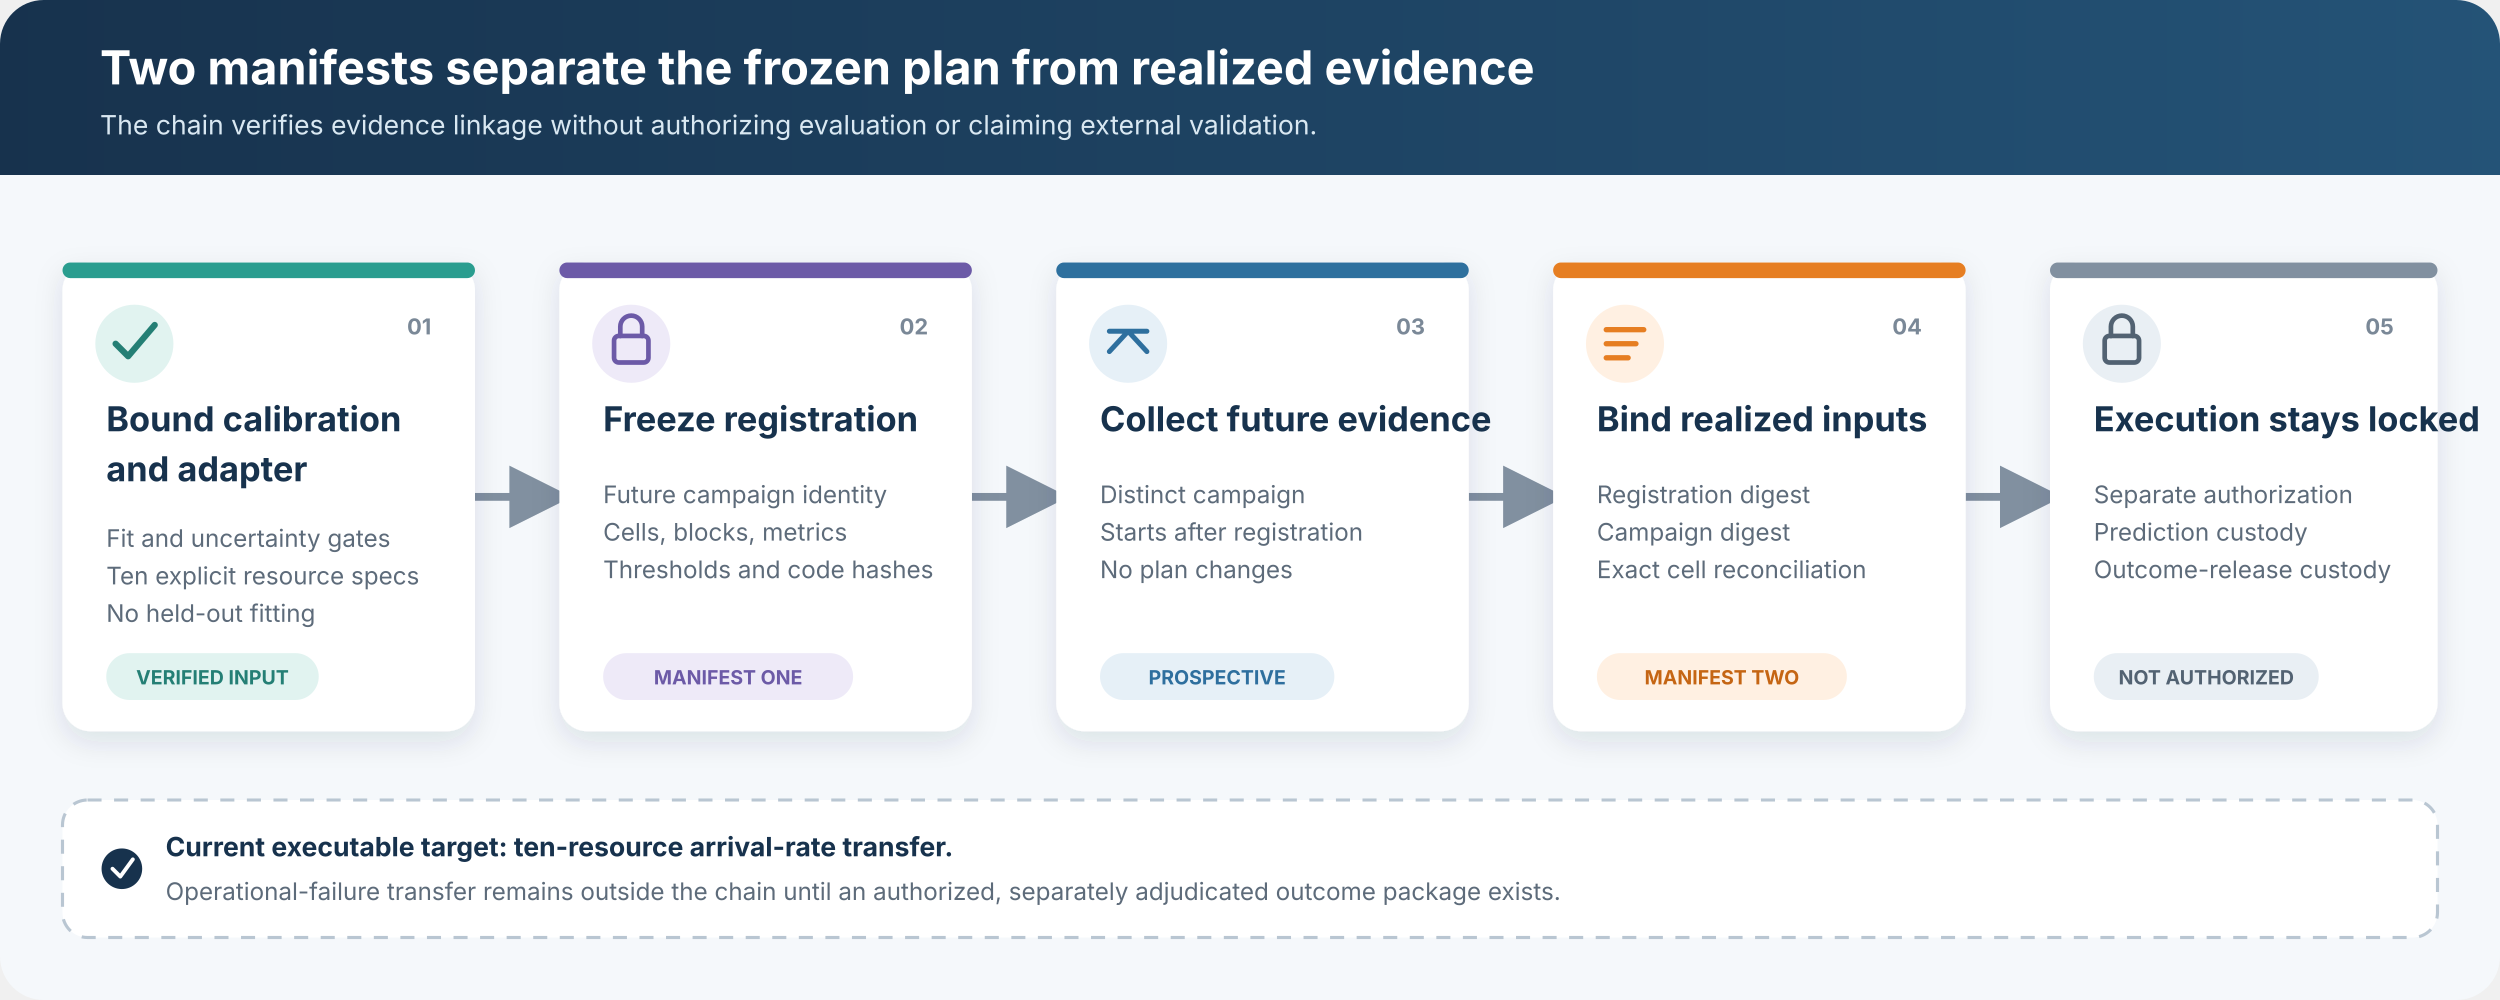
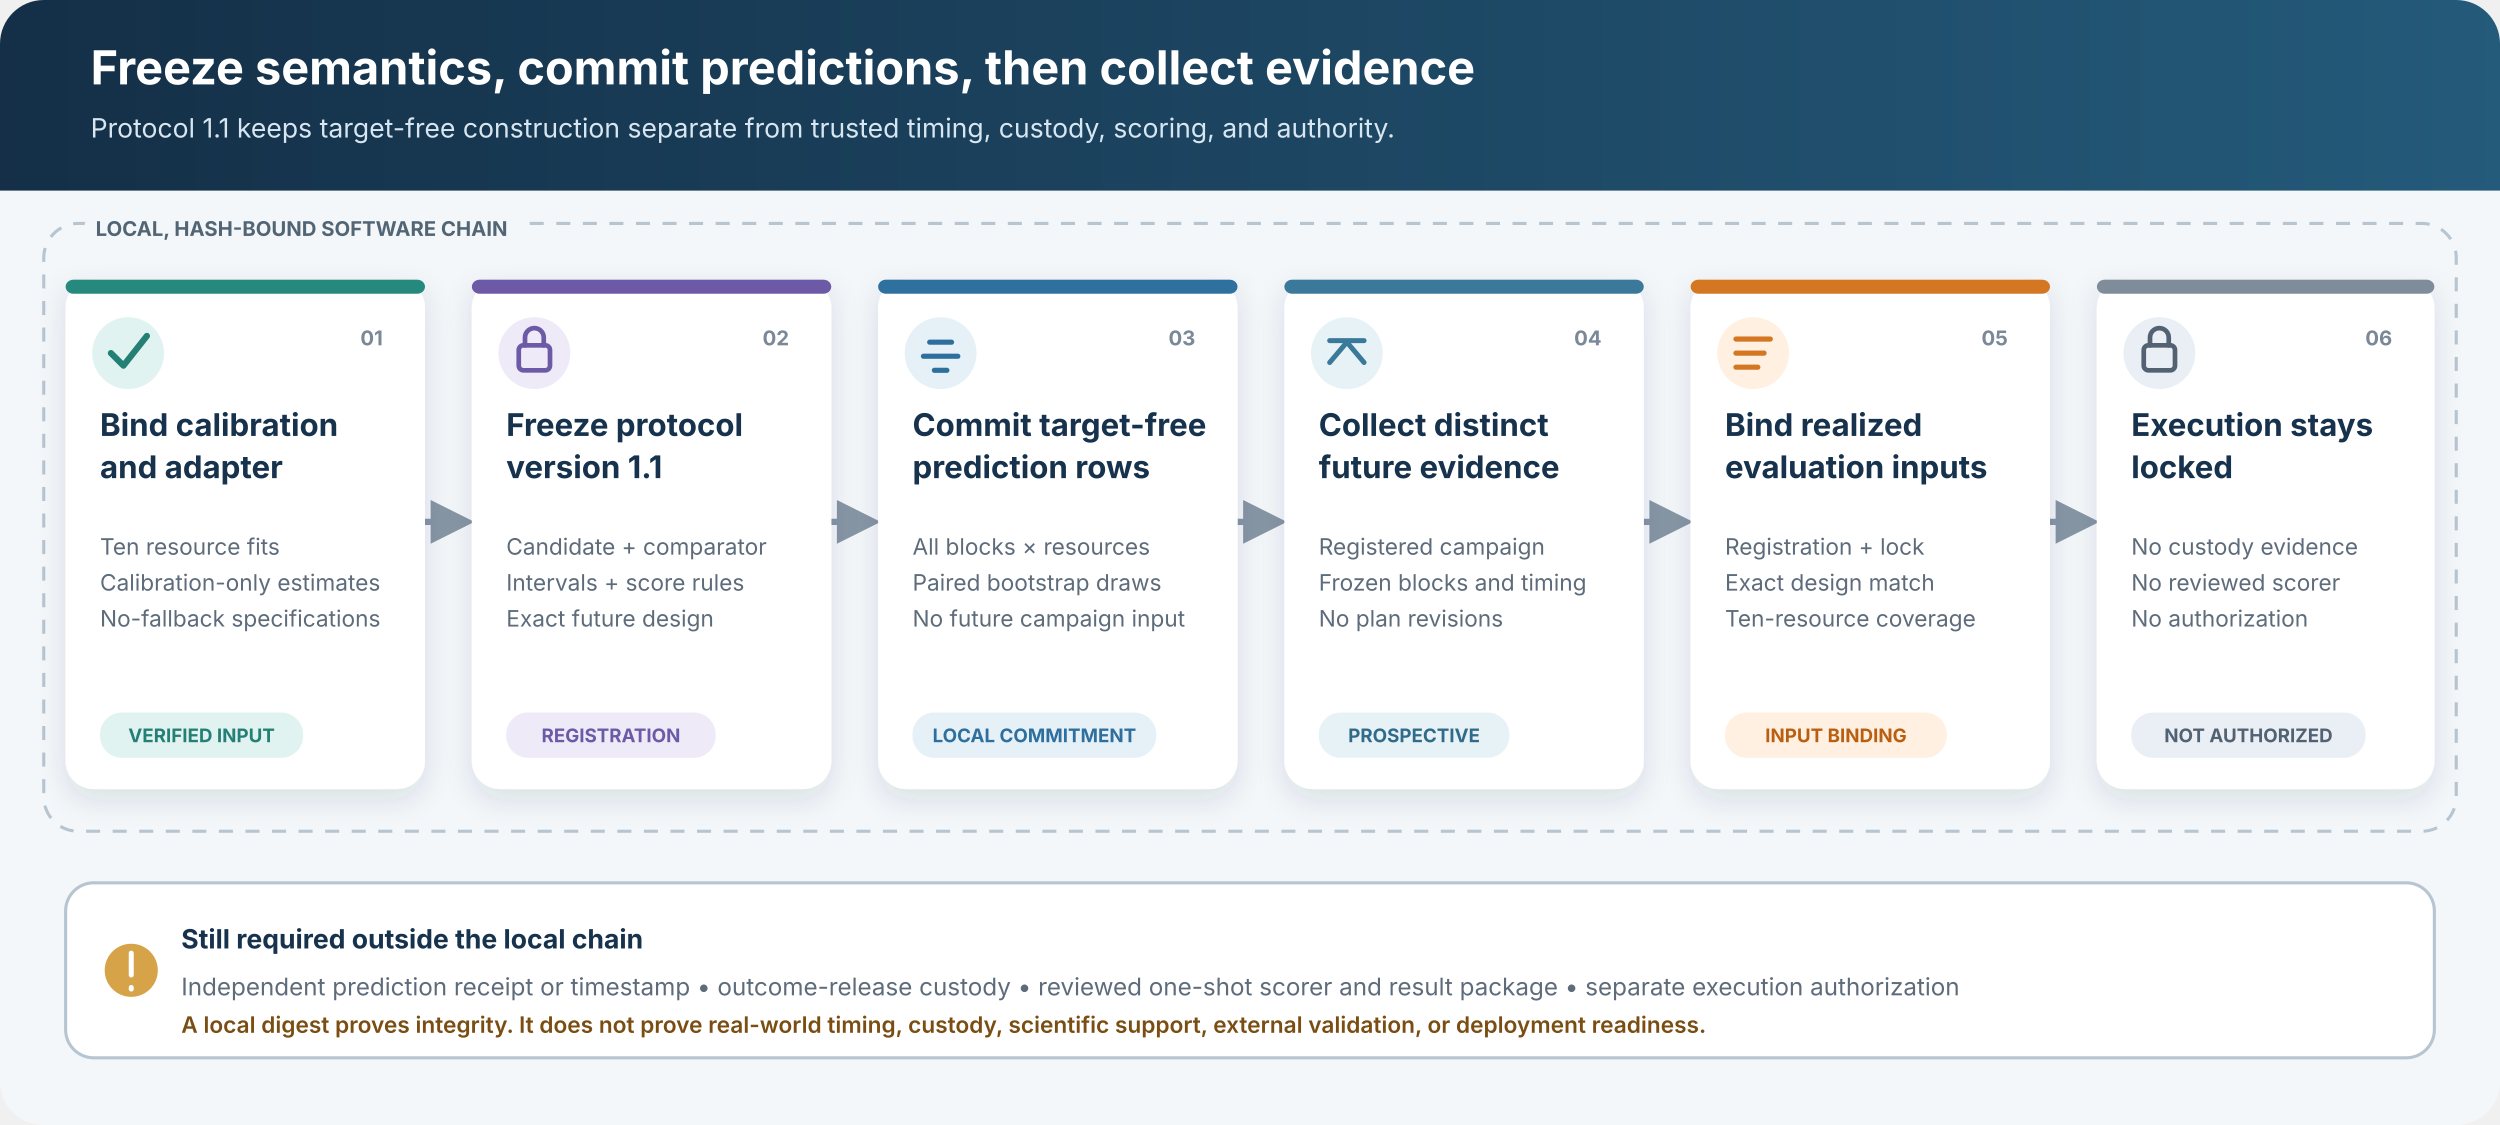
- <svg xmlns="http://www.w3.org/2000/svg" width="1600" height="640" viewBox="0 0 1600 640" role="img" aria-labelledby="title desc">
+ <svg xmlns="http://www.w3.org/2000/svg" width="1600" height="720" viewBox="0 0 1600 720" role="img" aria-labelledby="title desc">
  <defs>
+     <linearGradient id="header" x1="0" y1="0" x2="1" y2="0">
+       <stop offset="0" stop-color="#142F47" />
+       <stop offset="1" stop-color="#245A7A" />
+     </linearGradient>
    <filter id="shadow" x="-20%" y="-20%" width="140%" height="150%">
-       <feDropShadow dx="0" dy="7" stdDeviation="9" flood-color="#17324D" flood-opacity="0.11" />
+       <feDropShadow dx="0" dy="7" stdDeviation="9" flood-color="#17324D" flood-opacity="0.12" />
    </filter>
-     <linearGradient id="header" x1="0" y1="0" x2="1" y2="0">
-       <stop offset="0" stop-color="#17324D" />
-       <stop offset="1" stop-color="#245377" />
-     </linearGradient>
-     <marker id="arrow" viewBox="0 0 10 10" refX="8" refY="5" markerWidth="8" markerHeight="8" orient="auto-start-reverse">
-       <path d="M0 0 L10 5 L0 10 Z" fill="#8190A0" />
+     <marker id="arrow" viewBox="0 0 10 10" refX="8" refY="5" markerWidth="7" markerHeight="7" orient="auto">
+       <path d="M0 0 L10 5 L0 10 Z" fill="#8796A5" />
    </marker>
  </defs>
-   <rect width="1600" height="640" rx="28" fill="#F5F8FB" />
-   <path d="M28 0 H1572 A28 28 0 0 1 1600 28 V112 H0 V28 A28 28 0 0 1 28 0 Z" fill="url(#header)" />
-   <text x="64" y="54" fill="#FFFFFF" font-family="Inter, Segoe UI, Arial, sans-serif" font-size="30" font-weight="700">Two manifests separate the frozen plan from realized evidence</text>
-   <text x="64" y="86" fill="#D9E8F2" font-family="Inter, Segoe UI, Arial, sans-serif" font-size="17">The chain verifies evidence linkage without authorizing evaluation or claiming external validation.</text>
-   <line x1="304" y1="318" x2="358" y2="318" stroke="#8190A0" stroke-width="5" marker-end="url(#arrow)" />
-   <line x1="622" y1="318" x2="676" y2="318" stroke="#8190A0" stroke-width="5" marker-end="url(#arrow)" />
-   <line x1="940" y1="318" x2="994" y2="318" stroke="#8190A0" stroke-width="5" marker-end="url(#arrow)" />
-   <line x1="1258" y1="318" x2="1312" y2="318" stroke="#8190A0" stroke-width="5" marker-end="url(#arrow)" />
+   <rect width="1600" height="720" rx="28" fill="#F4F7FA" />
+   <path d="M28 0 H1572 A28 28 0 0 1 1600 28 V122 H0 V28 A28 28 0 0 1 28 0 Z" fill="url(#header)" />
+   <text x="58" y="54" fill="#FFFFFF" font-family="Inter, Segoe UI, Arial, sans-serif" font-size="30" font-weight="700">Freeze semantics, commit predictions, then collect evidence</text>
+   <text x="58" y="88" fill="#D7E6F0" font-family="Inter, Segoe UI, Arial, sans-serif" font-size="17">Protocol 1.1 keeps target-free construction separate from trusted timing, custody, scoring, and authority.</text>
+   <rect x="28" y="143" width="1544" height="389" rx="22" fill="none" stroke="#B7C5D1" stroke-width="2" stroke-dasharray="9 8" />
+   <rect x="54" y="132" width="278" height="28" rx="14" fill="#F4F7FA" />
+   <text x="193" y="151" text-anchor="middle" fill="#526575" font-family="Inter, Segoe UI, Arial, sans-serif" font-size="13" font-weight="700">LOCAL, HASH-BOUND SOFTWARE CHAIN</text>
+   <g stroke="#8796A5" stroke-width="4" marker-end="url(#arrow)">
+     <line x1="272" y1="334" x2="298" y2="334" />
+     <line x1="532" y1="334" x2="558" y2="334" />
+     <line x1="792" y1="334" x2="818" y2="334" />
+     <line x1="1052" y1="334" x2="1078" y2="334" />
+     <line x1="1312" y1="334" x2="1338" y2="334" />
+   </g>
  <g filter="url(#shadow)">
-     <rect x="40" y="168" width="264" height="300" rx="18" fill="#FFFFFF" />
-     <rect x="40" y="168" width="264" height="10" rx="5" fill="#2A9D8F" />
+     <rect x="42" y="179" width="230" height="326" rx="18" fill="#FFFFFF" />
+     <rect x="42" y="179" width="230" height="9" rx="5" fill="#28897E" />
  </g>
-   <circle cx="86" cy="220" r="25" fill="#E1F3F0" />
-   <path d="M74 220 L82 228 L99 208" fill="none" stroke="#247F75" stroke-width="4" stroke-linecap="round" stroke-linejoin="round" />
-   <text x="276" y="214" text-anchor="end" fill="#7A8897" font-family="Inter, Segoe UI, Arial, sans-serif" font-size="14" font-weight="700">01</text>
-   <text x="68" y="276" fill="#17324D" font-family="Inter, Segoe UI, Arial, sans-serif" font-size="22" font-weight="700">Bound calibration</text>
-   <text x="68" y="308" fill="#17324D" font-family="Inter, Segoe UI, Arial, sans-serif" font-size="22" font-weight="700">and adapter</text>
-   <text x="68" y="350" fill="#5D6B7A" font-family="Inter, Segoe UI, Arial, sans-serif" font-size="15.5">
-     <tspan x="68" dy="0">Fit and uncertainty gates</tspan>
-     <tspan x="68" dy="24">Ten explicit resource specs</tspan>
-     <tspan x="68" dy="24">No held-out fitting</tspan>
+   <circle cx="82" cy="226" r="23" fill="#E1F3F0" />
+   <path d="M71 226 L79 234 L94 215" fill="none" stroke="#247F75" stroke-width="4" stroke-linecap="round" stroke-linejoin="round" />
+   <text x="245" y="221" text-anchor="end" fill="#7A8897" font-family="Inter, Segoe UI, Arial, sans-serif" font-size="13" font-weight="700">01</text>
+   <text x="64" y="279" fill="#17324D" font-family="Inter, Segoe UI, Arial, sans-serif" font-size="20" font-weight="700">
+     <tspan x="64">Bind calibration</tspan>
+     <tspan x="64" dy="27">and adapter</tspan>
  </text>
-   <rect x="68" y="418" width="136" height="30" rx="15" fill="#E1F3F0" />
-   <text x="136" y="438" text-anchor="middle" fill="#247F75" font-family="Inter, Segoe UI, Arial, sans-serif" font-size="12.5" font-weight="700">VERIFIED INPUT</text>
+   <text x="64" y="355" fill="#5D6B7A" font-family="Inter, Segoe UI, Arial, sans-serif" font-size="14.5">
+     <tspan x="64">Ten resource fits</tspan>
+     <tspan x="64" dy="23">Calibration-only estimates</tspan>
+     <tspan x="64" dy="23">No-fallback specifications</tspan>
+   </text>
+   <rect x="64" y="456" width="130" height="29" rx="14" fill="#E1F3F0" />
+   <text x="129" y="475" text-anchor="middle" fill="#247F75" font-family="Inter, Segoe UI, Arial, sans-serif" font-size="12" font-weight="700">VERIFIED INPUT</text>
  <g filter="url(#shadow)">
-     <rect x="358" y="168" width="264" height="300" rx="18" fill="#FFFFFF" />
-     <rect x="358" y="168" width="264" height="10" rx="5" fill="#6C5AA7" />
+     <rect x="302" y="179" width="230" height="326" rx="18" fill="#FFFFFF" />
+     <rect x="302" y="179" width="230" height="9" rx="5" fill="#6C5AA7" />
  </g>
-   <circle cx="404" cy="220" r="25" fill="#EEEAF8" />
-   <rect x="393" y="215" width="22" height="17" rx="3" fill="none" stroke="#6C5AA7" stroke-width="3" />
-   <path d="M397 215 V209 A7 7 0 0 1 411 209 V215" fill="none" stroke="#6C5AA7" stroke-width="3" stroke-linecap="round" />
-   <text x="594" y="214" text-anchor="end" fill="#7A8897" font-family="Inter, Segoe UI, Arial, sans-serif" font-size="14" font-weight="700">02</text>
-   <text x="386" y="276" fill="#17324D" font-family="Inter, Segoe UI, Arial, sans-serif" font-size="22" font-weight="700">Freeze registration</text>
-   <text x="386" y="322" fill="#5D6B7A" font-family="Inter, Segoe UI, Arial, sans-serif" font-size="15.5">
-     <tspan x="386" dy="0">Future campaign identity</tspan>
-     <tspan x="386" dy="24">Cells, blocks, metrics</tspan>
-     <tspan x="386" dy="24">Thresholds and code hashes</tspan>
+   <circle cx="342" cy="226" r="23" fill="#EEEAF8" />
+   <rect x="332" y="221" width="20" height="16" rx="3" fill="none" stroke="#6C5AA7" stroke-width="3" />
+   <path d="M336 221 V216 A6 6 0 0 1 348 216 V221" fill="none" stroke="#6C5AA7" stroke-width="3" stroke-linecap="round" />
+   <text x="505" y="221" text-anchor="end" fill="#7A8897" font-family="Inter, Segoe UI, Arial, sans-serif" font-size="13" font-weight="700">02</text>
+   <text x="324" y="279" fill="#17324D" font-family="Inter, Segoe UI, Arial, sans-serif" font-size="20" font-weight="700">
+     <tspan x="324">Freeze protocol</tspan>
+     <tspan x="324" dy="27">version 1.1</tspan>
  </text>
-   <rect x="386" y="418" width="160" height="30" rx="15" fill="#EEEAF8" />
-   <text x="466" y="438" text-anchor="middle" fill="#6C5AA7" font-family="Inter, Segoe UI, Arial, sans-serif" font-size="12.5" font-weight="700">MANIFEST ONE</text>
+   <text x="324" y="355" fill="#5D6B7A" font-family="Inter, Segoe UI, Arial, sans-serif" font-size="14.5">
+     <tspan x="324">Candidate + comparator</tspan>
+     <tspan x="324" dy="23">Intervals + score rules</tspan>
+     <tspan x="324" dy="23">Exact future design</tspan>
+   </text>
+   <rect x="324" y="456" width="134" height="29" rx="14" fill="#EEEAF8" />
+   <text x="391" y="475" text-anchor="middle" fill="#6C5AA7" font-family="Inter, Segoe UI, Arial, sans-serif" font-size="12" font-weight="700">REGISTRATION</text>
  <g filter="url(#shadow)">
-     <rect x="676" y="168" width="264" height="300" rx="18" fill="#FFFFFF" />
-     <rect x="676" y="168" width="264" height="10" rx="5" fill="#2E6F9E" />
+     <rect x="562" y="179" width="230" height="326" rx="18" fill="#FFFFFF" />
+     <rect x="562" y="179" width="230" height="9" rx="5" fill="#2E6F9E" />
  </g>
-   <circle cx="722" cy="220" r="25" fill="#E6F0F7" />
-   <path d="M710 225 L722 212 L734 225 M710 212 H734" fill="none" stroke="#2E6F9E" stroke-width="3.2" stroke-linecap="round" stroke-linejoin="round" />
-   <text x="912" y="214" text-anchor="end" fill="#7A8897" font-family="Inter, Segoe UI, Arial, sans-serif" font-size="14" font-weight="700">03</text>
-   <text x="704" y="276" fill="#17324D" font-family="Inter, Segoe UI, Arial, sans-serif" font-size="22" font-weight="700">Collect future evidence</text>
-   <text x="704" y="322" fill="#5D6B7A" font-family="Inter, Segoe UI, Arial, sans-serif" font-size="15.5">
-     <tspan x="704" dy="0">Distinct campaign</tspan>
-     <tspan x="704" dy="24">Starts after registration</tspan>
-     <tspan x="704" dy="24">No plan changes</tspan>
+   <circle cx="602" cy="226" r="23" fill="#E6F0F7" />
+   <path d="M591 228 H613 M595 219 H609 M598 237 H606" fill="none" stroke="#2E6F9E" stroke-width="3.3" stroke-linecap="round" />
+   <text x="765" y="221" text-anchor="end" fill="#7A8897" font-family="Inter, Segoe UI, Arial, sans-serif" font-size="13" font-weight="700">03</text>
+   <text x="584" y="279" fill="#17324D" font-family="Inter, Segoe UI, Arial, sans-serif" font-size="20" font-weight="700">
+     <tspan x="584">Commit target-free</tspan>
+     <tspan x="584" dy="27">prediction rows</tspan>
  </text>
-   <rect x="704" y="418" width="150" height="30" rx="15" fill="#E6F0F7" />
-   <text x="779" y="438" text-anchor="middle" fill="#2E6F9E" font-family="Inter, Segoe UI, Arial, sans-serif" font-size="12.5" font-weight="700">PROSPECTIVE</text>
+   <text x="584" y="355" fill="#5D6B7A" font-family="Inter, Segoe UI, Arial, sans-serif" font-size="14.5">
+     <tspan x="584">All blocks × resources</tspan>
+     <tspan x="584" dy="23">Paired bootstrap draws</tspan>
+     <tspan x="584" dy="23">No future campaign input</tspan>
+   </text>
+   <rect x="584" y="456" width="156" height="29" rx="14" fill="#E6F0F7" />
+   <text x="662" y="475" text-anchor="middle" fill="#2E6F9E" font-family="Inter, Segoe UI, Arial, sans-serif" font-size="12" font-weight="700">LOCAL COMMITMENT</text>
  <g filter="url(#shadow)">
-     <rect x="994" y="168" width="264" height="300" rx="18" fill="#FFFFFF" />
-     <rect x="994" y="168" width="264" height="10" rx="5" fill="#E67E22" />
+     <rect x="822" y="179" width="230" height="326" rx="18" fill="#FFFFFF" />
+     <rect x="822" y="179" width="230" height="9" rx="5" fill="#3A799A" />
  </g>
-   <circle cx="1040" cy="220" r="25" fill="#FFF0E2" />
-   <path d="M1028 211 H1052 M1028 220 H1047 M1028 229 H1042" stroke="#E67E22" stroke-width="3.4" stroke-linecap="round" />
-   <text x="1230" y="214" text-anchor="end" fill="#7A8897" font-family="Inter, Segoe UI, Arial, sans-serif" font-size="14" font-weight="700">04</text>
-   <text x="1022" y="276" fill="#17324D" font-family="Inter, Segoe UI, Arial, sans-serif" font-size="22" font-weight="700">Bind realized inputs</text>
-   <text x="1022" y="322" fill="#5D6B7A" font-family="Inter, Segoe UI, Arial, sans-serif" font-size="15.5">
-     <tspan x="1022" dy="0">Registration digest</tspan>
-     <tspan x="1022" dy="24">Campaign digest</tspan>
-     <tspan x="1022" dy="24">Exact cell reconciliation</tspan>
+   <circle cx="862" cy="226" r="23" fill="#E7F2F7" />
+   <path d="M851 232 L862 219 L873 232 M851 218 H873" fill="none" stroke="#3A799A" stroke-width="3.2" stroke-linecap="round" stroke-linejoin="round" />
+   <text x="1025" y="221" text-anchor="end" fill="#7A8897" font-family="Inter, Segoe UI, Arial, sans-serif" font-size="13" font-weight="700">04</text>
+   <text x="844" y="279" fill="#17324D" font-family="Inter, Segoe UI, Arial, sans-serif" font-size="20" font-weight="700">
+     <tspan x="844">Collect distinct</tspan>
+     <tspan x="844" dy="27">future evidence</tspan>
  </text>
-   <rect x="1022" y="418" width="160" height="30" rx="15" fill="#FFF0E2" />
-   <text x="1102" y="438" text-anchor="middle" fill="#C56513" font-family="Inter, Segoe UI, Arial, sans-serif" font-size="12.5" font-weight="700">MANIFEST TWO</text>
+   <text x="844" y="355" fill="#5D6B7A" font-family="Inter, Segoe UI, Arial, sans-serif" font-size="14.5">
+     <tspan x="844">Registered campaign</tspan>
+     <tspan x="844" dy="23">Frozen blocks and timing</tspan>
+     <tspan x="844" dy="23">No plan revisions</tspan>
+   </text>
+   <rect x="844" y="456" width="122" height="29" rx="14" fill="#E7F2F7" />
+   <text x="905" y="475" text-anchor="middle" fill="#316B8A" font-family="Inter, Segoe UI, Arial, sans-serif" font-size="12" font-weight="700">PROSPECTIVE</text>
  <g filter="url(#shadow)">
-     <rect x="1312" y="168" width="248" height="300" rx="18" fill="#FFFFFF" />
-     <rect x="1312" y="168" width="248" height="10" rx="5" fill="#8190A0" />
+     <rect x="1082" y="179" width="230" height="326" rx="18" fill="#FFFFFF" />
+     <rect x="1082" y="179" width="230" height="9" rx="5" fill="#D47722" />
  </g>
-   <circle cx="1358" cy="220" r="25" fill="#E9EFF4" />
-   <rect x="1347" y="215" width="22" height="17" rx="3" fill="none" stroke="#526272" stroke-width="3" />
-   <path d="M1351 215 V209 A7 7 0 0 1 1365 209 V215" fill="none" stroke="#526272" stroke-width="3" stroke-linecap="round" />
-   <text x="1532" y="214" text-anchor="end" fill="#7A8897" font-family="Inter, Segoe UI, Arial, sans-serif" font-size="14" font-weight="700">05</text>
-   <text x="1340" y="276" fill="#17324D" font-family="Inter, Segoe UI, Arial, sans-serif" font-size="22" font-weight="700">Execution stays locked</text>
-   <text x="1340" y="322" fill="#5D6B7A" font-family="Inter, Segoe UI, Arial, sans-serif" font-size="15.5">
-     <tspan x="1340" dy="0">Separate authorization</tspan>
-     <tspan x="1340" dy="24">Prediction custody</tspan>
-     <tspan x="1340" dy="24">Outcome-release custody</tspan>
+   <circle cx="1122" cy="226" r="23" fill="#FFF0E2" />
+   <path d="M1111 217 H1133 M1111 226 H1129 M1111 235 H1125" stroke="#D47722" stroke-width="3.3" stroke-linecap="round" />
+   <text x="1285" y="221" text-anchor="end" fill="#7A8897" font-family="Inter, Segoe UI, Arial, sans-serif" font-size="13" font-weight="700">05</text>
+   <text x="1104" y="279" fill="#17324D" font-family="Inter, Segoe UI, Arial, sans-serif" font-size="20" font-weight="700">
+     <tspan x="1104">Bind realized</tspan>
+     <tspan x="1104" dy="27">evaluation inputs</tspan>
  </text>
-   <rect x="1340" y="418" width="144" height="30" rx="15" fill="#E9EFF4" />
-   <text x="1412" y="438" text-anchor="middle" fill="#526272" font-family="Inter, Segoe UI, Arial, sans-serif" font-size="12.5" font-weight="700">NOT AUTHORIZED</text>
-   <rect x="40" y="512" width="1520" height="88" rx="16" fill="#FFFFFF" stroke="#B9C6D2" stroke-width="2" stroke-dasharray="9 8" />
-   <circle cx="78" cy="556" r="13" fill="#17324D" />
-   <path d="M72 556 L77 561 L85 550" fill="none" stroke="#FFFFFF" stroke-width="2.5" stroke-linecap="round" stroke-linejoin="round" />
-   <text x="106" y="548" fill="#17324D" font-family="Inter, Segoe UI, Arial, sans-serif" font-size="17" font-weight="700">Current executable target: ten-resource arrival-rate transfer.</text>
-   <text x="106" y="576" fill="#5D6B7A" font-family="Inter, Segoe UI, Arial, sans-serif" font-size="15.5">Operational-failure transfer remains outside the chain until an authorized, separately adjudicated outcome package exists.</text>
+   <text x="1104" y="355" fill="#5D6B7A" font-family="Inter, Segoe UI, Arial, sans-serif" font-size="14.5">
+     <tspan x="1104">Registration + lock</tspan>
+     <tspan x="1104" dy="23">Exact design match</tspan>
+     <tspan x="1104" dy="23">Ten-resource coverage</tspan>
+   </text>
+   <rect x="1104" y="456" width="142" height="29" rx="14" fill="#FFF0E2" />
+   <text x="1175" y="475" text-anchor="middle" fill="#B95F12" font-family="Inter, Segoe UI, Arial, sans-serif" font-size="12" font-weight="700">INPUT BINDING</text>
+   <g filter="url(#shadow)">
+     <rect x="1342" y="179" width="216" height="326" rx="18" fill="#FFFFFF" />
+     <rect x="1342" y="179" width="216" height="9" rx="5" fill="#7F8D9B" />
+   </g>
+   <circle cx="1382" cy="226" r="23" fill="#E9EFF4" />
+   <rect x="1372" y="221" width="20" height="16" rx="3" fill="none" stroke="#526272" stroke-width="3" />
+   <path d="M1376 221 V216 A6 6 0 0 1 1388 216 V221" fill="none" stroke="#526272" stroke-width="3" stroke-linecap="round" />
+   <text x="1531" y="221" text-anchor="end" fill="#7A8897" font-family="Inter, Segoe UI, Arial, sans-serif" font-size="13" font-weight="700">06</text>
+   <text x="1364" y="279" fill="#17324D" font-family="Inter, Segoe UI, Arial, sans-serif" font-size="20" font-weight="700">
+     <tspan x="1364">Execution stays</tspan>
+     <tspan x="1364" dy="27">locked</tspan>
+   </text>
+   <text x="1364" y="355" fill="#5D6B7A" font-family="Inter, Segoe UI, Arial, sans-serif" font-size="14.5">
+     <tspan x="1364">No custody evidence</tspan>
+     <tspan x="1364" dy="23">No reviewed scorer</tspan>
+     <tspan x="1364" dy="23">No authorization</tspan>
+   </text>
+   <rect x="1364" y="456" width="150" height="29" rx="14" fill="#E9EFF4" />
+   <text x="1439" y="475" text-anchor="middle" fill="#526272" font-family="Inter, Segoe UI, Arial, sans-serif" font-size="12" font-weight="700">NOT AUTHORIZED</text>
+   <rect x="42" y="565" width="1516" height="112" rx="18" fill="#FFFFFF" stroke="#B7C5D1" stroke-width="2" />
+   <circle cx="84" cy="621" r="17" fill="#D7A349" />
+   <path d="M84 610 V624 M84 632 V633" stroke="#FFFFFF" stroke-width="3.2" stroke-linecap="round" />
+   <text x="116" y="607" fill="#17324D" font-family="Inter, Segoe UI, Arial, sans-serif" font-size="17" font-weight="700">Still required outside the local chain</text>
+   <text x="116" y="637" fill="#5D6B7A" font-family="Inter, Segoe UI, Arial, sans-serif" font-size="15.5">Independent prediction receipt or timestamp  •  outcome-release custody  •  reviewed one-shot scorer and result package  •  separate execution authorization</text>
+   <text x="116" y="661" fill="#7A4D12" font-family="Inter, Segoe UI, Arial, sans-serif" font-size="14.5" font-weight="600">A local digest proves integrity. It does not prove real-world timing, custody, scientific support, external validation, or deployment readiness.</text>
</svg>
